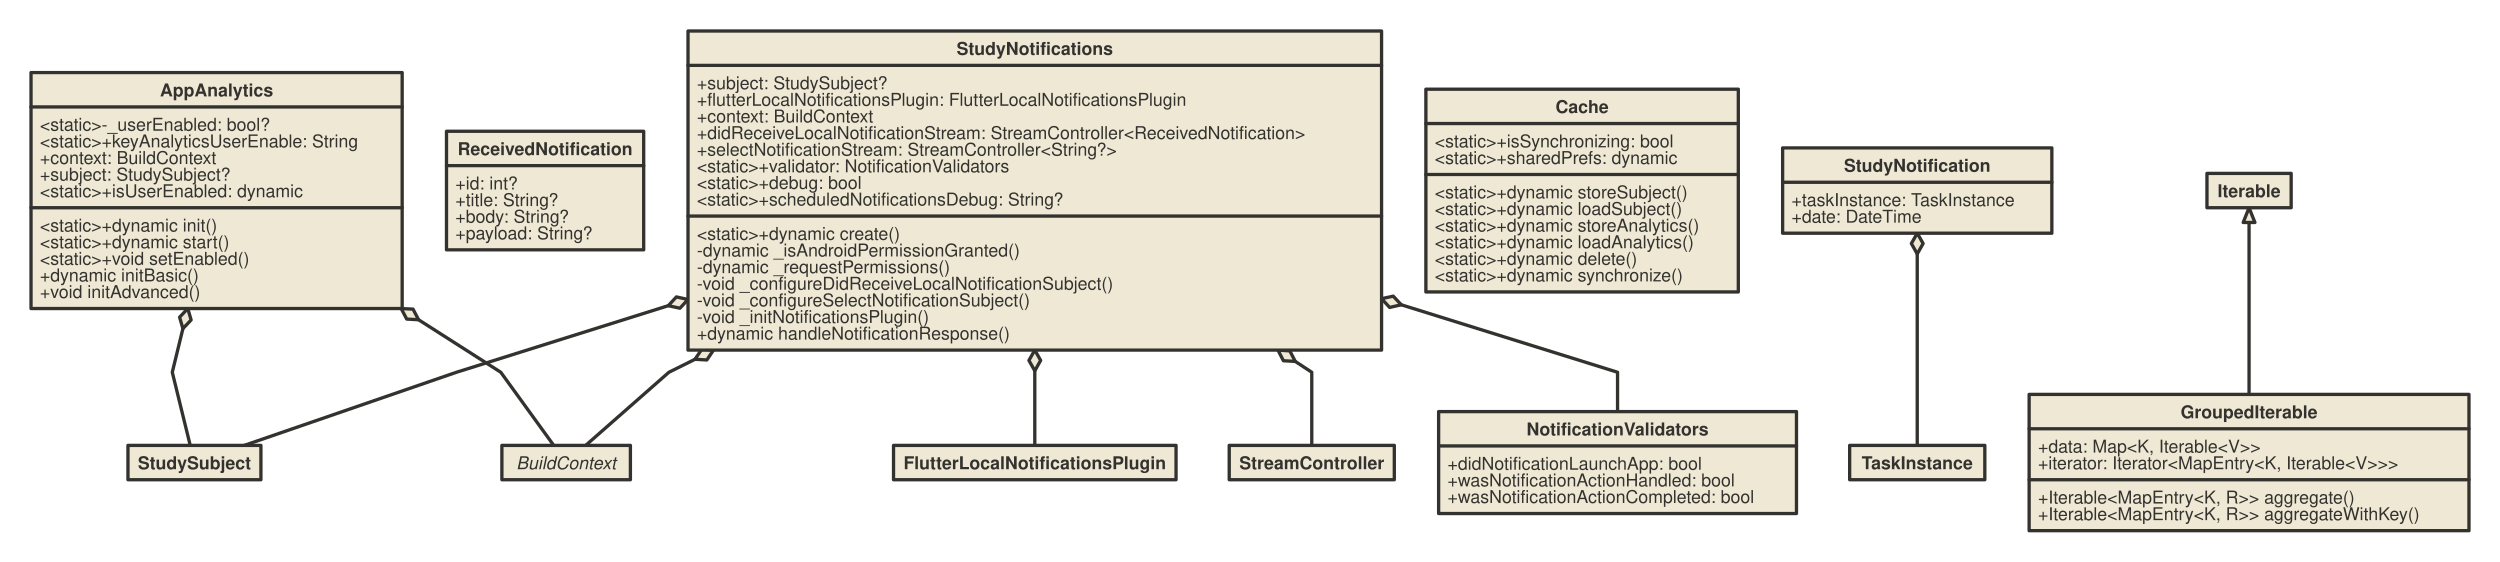
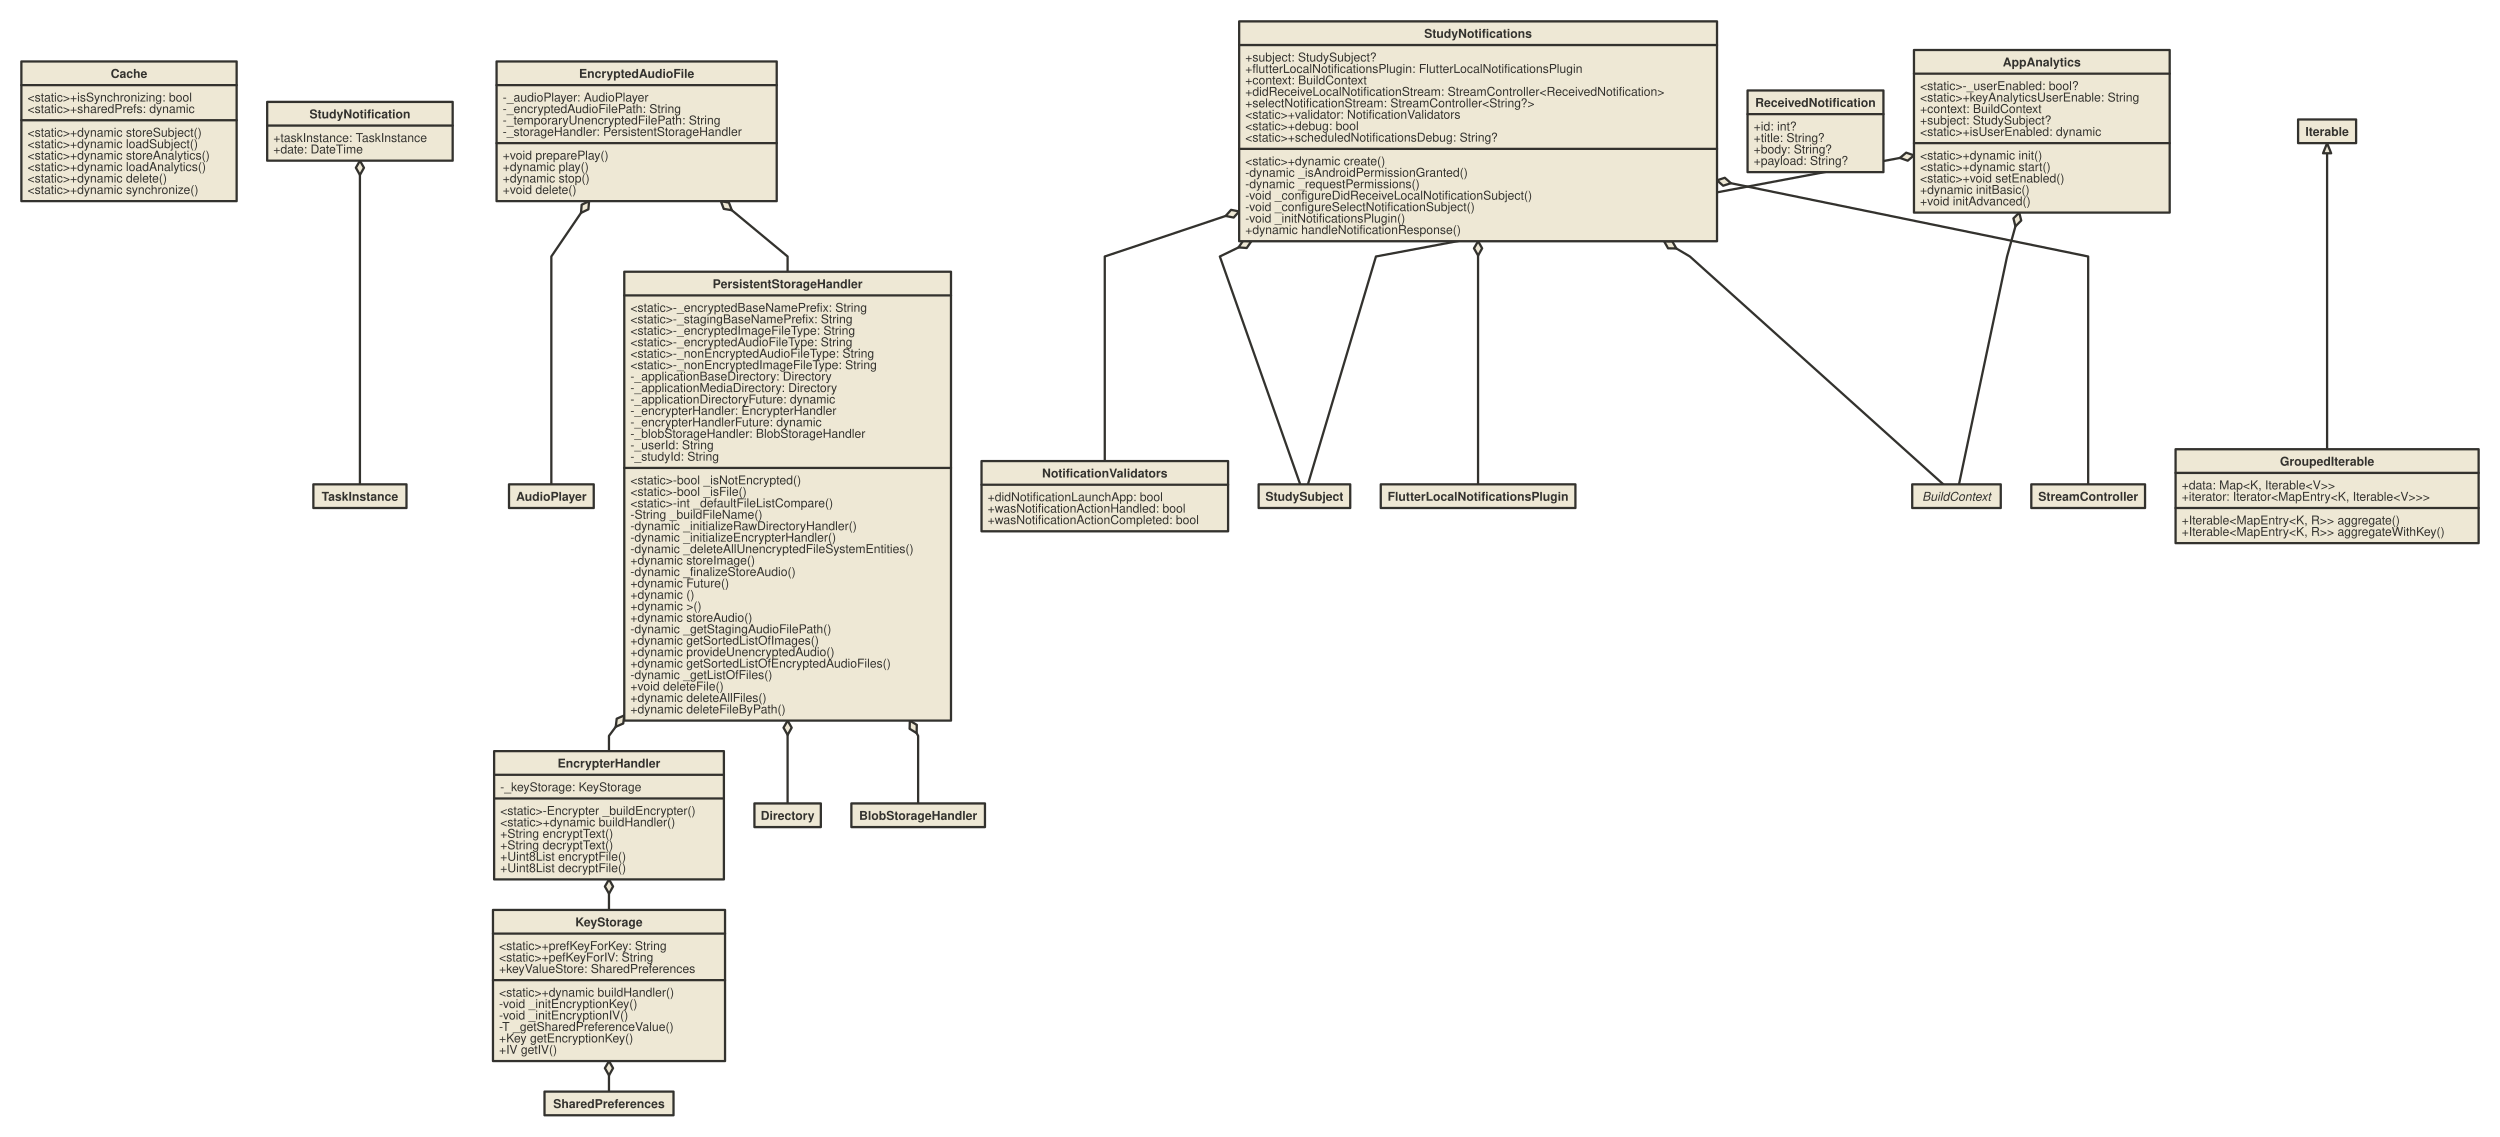
- <svg xmlns="http://www.w3.org/2000/svg" version="1.1" baseProfile="full" width="2256.5" height="507.0" viewbox="0 0 2256.5 507">
+ <svg xmlns="http://www.w3.org/2000/svg" version="1.1" baseProfile="full" width="3275.0" height="1489.0" viewbox="0 0 3275 1489">
  <g stroke-width="1.0" text-align="left" font="12pt Helvetica, Arial, sans-serif" font-size="12pt" font-family="Helvetica" font-weight="bold" font-style="normal">
    <g font-family="Helvetica" font-size="12pt" font-weight="bold" font-style="normal" stroke-width="3.0" stroke-linejoin="round" stroke-linecap="round" stroke="#33322E">
      <g stroke="transparent" fill="transparent">
-         <rect x="0.0" y="0.0" height="507.0" width="2256.5" stroke="none" />
+         <rect x="0.0" y="0.0" height="1489.0" width="3275.0" stroke="none" />
      </g>
      <g transform="translate(8, 8)" fill="#33322E">
        <g transform="translate(20, 20)" fill="#eee8d5" font-family="Helvetica" font-size="12pt" font-weight="normal" font-style="normal">
-           <path d="M575.2 247.9 L384 308 L192.479 374 L192.5 374.0 " fill="none" />
-           <g fill="#eee8d5">
-             <path d="M585.7 250.2 L575.2 247.9 L582.5 240.0 L593.0 242.3 Z" />
-           </g>
-           <path d="M906.0 306.7 L906 308 L906 374 L906.0 374.0 " fill="none" />
-           <g fill="#eee8d5">
-             <path d="M911.3 297.3 L906.0 306.7 L900.7 297.3 L906.0 288.0 Z" />
-           </g>
-           <path d="M599.3 296.3 L575.75 308 L500.64 374 L500.6 374.0 " fill="none" />
-           <g fill="#eee8d5">
-             <path d="M610.0 296.9 L599.3 296.3 L605.3 287.4 L616.0 288.0 Z" />
-           </g>
-           <path d="M1141.1 298.2 L1156 308 L1156 374 L1156.0 374.0 " fill="none" />
-           <g fill="#eee8d5">
-             <path d="M1136.2 288.7 L1141.1 298.2 L1130.4 297.6 L1125.5 288.0 Z" />
-           </g>
-           <path d="M1236.8 247.1 L1432 308 L1432 343.5 L1432.0 343.5 " fill="none" />
-           <g fill="#eee8d5">
-             <path d="M1229.5 239.3 L1236.8 247.1 L1226.3 249.5 L1219.0 241.6 Z" />
-           </g>
-           <path d="M349.8 260.6 L424 308 L471.779 374 L471.8 374.0 " fill="none" />
-           <g fill="#eee8d5">
-             <path d="M344.8 251.0 L349.8 260.6 L339.1 260.0 L334.1 250.5 Z" />
-           </g>
-           <path d="M137.1 268.6 L127.5 308 L143.696 374 L143.7 374.0 " fill="none" />
-           <g fill="#eee8d5">
-             <path d="M144.5 260.8 L137.1 268.6 L134.1 258.3 L141.5 250.5 Z" />
-           </g>
-           <path d="M1702.5 201.2 L1702.5 308 L1702.5 374 L1702.5 374.0 " fill="none" />
-           <g fill="#eee8d5">
-             <path d="M1707.8 191.8 L1702.5 201.2 L1697.2 191.8 L1702.5 182.5 Z" />
-           </g>
-           <path d="M2002.0 172.8 L2002 308 L2002 328 L2002.0 328.0 " fill="none" />
-           <path d="M2007.3 172.8 L2002.0 172.8 L1996.7 172.8 L2002.0 159.5 Z" />
+           <path d="M443.5 201.2 L443.5 308 L443.5 606.5 L443.5 606.5 " fill="none" />
+           <g fill="#eee8d5">
+             <path d="M448.8 191.8 L443.5 201.2 L438.2 191.8 L443.5 182.5 Z" />
+           </g>
+           <path d="M769.8 1380.7 L769.75 1382 L769.75 1402 L769.8 1402.0 " fill="none" />
+           <g fill="#eee8d5">
+             <path d="M775.1 1371.3 L769.8 1380.7 L764.4 1371.3 L769.8 1362.0 Z" />
+           </g>
+           <path d="M733.1 250.9 L694.25 308 L694.25 606.5 L694.3 606.5 " fill="none" />
+           <g fill="#eee8d5">
+             <path d="M742.8 246.2 L733.1 250.9 L734.0 240.2 L743.7 235.5 Z" />
+           </g>
+           <path d="M930.7 247.4 L1003.75 308 L1003.75 328 L1003.8 328.0 " fill="none" />
+           <g fill="#eee8d5">
+             <path d="M926.9 237.4 L930.7 247.4 L920.1 245.6 L916.3 235.5 Z" />
+           </g>
+           <path d="M769.8 1142.7 L769.75 1144 L769.75 1164 L769.8 1164.0 " fill="none" />
+           <g fill="#eee8d5">
+             <path d="M775.1 1133.3 L769.8 1142.7 L764.4 1133.3 L769.8 1124.0 Z" />
+           </g>
+           <path d="M1003.8 934.7 L1003.75 936 L1003.75 1024.5 L1003.8 1024.5 " fill="none" />
+           <g fill="#eee8d5">
+             <path d="M1009.1 925.3 L1003.8 934.7 L998.4 925.3 L1003.8 916.0 Z" />
+           </g>
+           <path d="M778.6 924.1 L769.75 936 L769.75 956 L769.8 956.0 " fill="none" />
+           <g fill="#eee8d5">
+             <path d="M788.4 919.8 L778.6 924.1 L779.9 913.5 L789.8 909.2 Z" />
+           </g>
+           <path d="M1172.8 932.4 L1174.75 936 L1174.75 1024.5 L1174.8 1024.5 " fill="none" />
+           <g fill="#eee8d5">
+             <path d="M1173.0 921.6 L1172.8 932.4 L1163.6 926.7 L1163.9 916.0 Z" />
+           </g>
+           <path d="M1594.5 296.1 L1570 308 L1675.283 606.5 L1675.3 606.5 " fill="none" />
+           <g fill="#eee8d5">
+             <path d="M1605.2 296.9 L1594.5 296.1 L1600.5 287.3 L1611.3 288.0 Z" />
+           </g>
+           <path d="M1908.3 306.7 L1908.25 308 L1908.25 606.5 L1908.3 606.5 " fill="none" />
+           <g fill="#eee8d5">
+             <path d="M1913.6 297.3 L1908.3 306.7 L1902.9 297.3 L1908.3 288.0 Z" />
+           </g>
+           <path d="M2168.0 297.5 L2185.75 308 L2517.76 606.5 L2517.8 606.5 " fill="none" />
+           <g fill="#eee8d5">
+             <path d="M2162.7 288.2 L2168.0 297.5 L2157.2 297.3 L2151.9 288.0 Z" />
+           </g>
+           <path d="M2239.5 212.0 L2707.5 308 L2707.5 606.5 L2707.5 606.5 " fill="none" />
+           <g fill="#eee8d5">
+             <path d="M2231.5 204.9 L2239.5 212.0 L2229.3 215.3 L2221.3 208.2 Z" />
+           </g>
+           <path d="M1577.6 254.9 L1419.25 308 L1419.25 576 L1419.3 576.0 " fill="none" />
+           <g fill="#eee8d5">
+             <path d="M1588.1 257.0 L1577.6 254.9 L1584.7 246.9 L1595.3 249.0 Z" />
+           </g>
+           <path d="M2612.2 268.5 L2601.25 308 L2538.27 606.5 L2538.3 606.5 " fill="none" />
+           <g fill="#eee8d5">
+             <path d="M2619.8 260.9 L2612.2 268.5 L2609.6 258.1 L2617.2 250.5 Z" />
+           </g>
+           <path d="M2460.9 178.9 L1774.5 308 L1685.378 606.5 L1685.4 606.5 " fill="none" />
+           <g fill="#eee8d5">
+             <path d="M2471.1 182.5 L2460.9 178.9 L2469.1 172.0 L2479.3 175.5 Z" />
+           </g>
+           <path d="M3020.5 172.8 L3020.5 308 L3020.5 560.5 L3020.5 560.5 " fill="none" />
+           <path d="M3025.8 172.8 L3020.5 172.8 L3015.2 172.8 L3020.5 159.5 Z" />
+           <g data-name="Cache">
+             <g fill="#eee8d5" stroke="#33322E" data-name="Cache">
+               <rect x="0.0" y="52.5" height="183.0" width="282.0" data-name="Cache" />
+               <path d="M0.0 83.5 L282.0 83.5" fill="none" data-name="Cache" />
+               <path d="M0.0 129.5 L282.0 129.5" fill="none" data-name="Cache" />
+             </g>
+             <g transform="translate(0, 52.5)" font-family="Helvetica" font-size="12pt" font-weight="bold" font-style="normal" data-name="Cache">
+               <g transform="translate(8, 8)" fill="#33322E" text-align="center" data-name="Cache">
+                 <text x="133.0" y="13.5" stroke="none" text-anchor="middle" data-name="Cache">Cache</text>
+               </g>
+             </g>
+             <g transform="translate(0, 83.5)" font-family="Helvetica" font-size="12pt" font-weight="normal" font-style="normal" data-name="Cache">
+               <g transform="translate(8, 8)" fill="#33322E" text-align="left" data-name="Cache">
+                 <text x="0.0" y="13.5" stroke="none" data-name="Cache">&lt;static&gt;+isSynchronizing: bool</text>
+                 <text x="0.0" y="28.5" stroke="none" data-name="Cache">&lt;static&gt;+sharedPrefs: dynamic</text>
+               </g>
+             </g>
+             <g transform="translate(0, 129.5)" font-family="Helvetica" font-size="12pt" font-weight="normal" font-style="normal" data-name="Cache">
+               <g transform="translate(8, 8)" fill="#33322E" text-align="left" data-name="Cache">
+                 <text x="0.0" y="13.5" stroke="none" data-name="Cache">&lt;static&gt;+dynamic storeSubject()</text>
+                 <text x="0.0" y="28.5" stroke="none" data-name="Cache">&lt;static&gt;+dynamic loadSubject()</text>
+                 <text x="0.0" y="43.5" stroke="none" data-name="Cache">&lt;static&gt;+dynamic storeAnalytics()</text>
+                 <text x="0.0" y="58.5" stroke="none" data-name="Cache">&lt;static&gt;+dynamic loadAnalytics()</text>
+                 <text x="0.0" y="73.5" stroke="none" data-name="Cache">&lt;static&gt;+dynamic delete()</text>
+                 <text x="0.0" y="88.5" stroke="none" data-name="Cache">&lt;static&gt;+dynamic synchronize()</text>
+               </g>
+             </g>
+           </g>
+           <g data-name="StudyNotification">
+             <g fill="#eee8d5" stroke="#33322E" data-name="StudyNotification">
+               <rect x="322.0" y="105.5" height="77.0" width="243.0" data-name="StudyNotification" />
+               <path d="M322.0 136.5 L565.0 136.5" fill="none" data-name="StudyNotification" />
+             </g>
+             <g transform="translate(322, 105.5)" font-family="Helvetica" font-size="12pt" font-weight="bold" font-style="normal" data-name="StudyNotification">
+               <g transform="translate(8, 8)" fill="#33322E" text-align="center" data-name="StudyNotification">
+                 <text x="113.5" y="13.5" stroke="none" text-anchor="middle" data-name="StudyNotification">StudyNotification</text>
+               </g>
+             </g>
+             <g transform="translate(322, 136.5)" font-family="Helvetica" font-size="12pt" font-weight="normal" font-style="normal" data-name="StudyNotification">
+               <g transform="translate(8, 8)" fill="#33322E" text-align="left" data-name="StudyNotification">
+                 <text x="0.0" y="13.5" stroke="none" data-name="StudyNotification">+taskInstance: TaskInstance</text>
+                 <text x="0.0" y="28.5" stroke="none" data-name="StudyNotification">+date: DateTime</text>
+               </g>
+             </g>
+           </g>
+           <g data-name="TaskInstance">
+             <g fill="#eee8d5" stroke="#33322E" data-name="TaskInstance">
+               <rect x="382.5" y="606.5" height="31.0" width="122.0" data-name="TaskInstance" />
+             </g>
+             <g transform="translate(382.5, 606.5)" font-family="Helvetica" font-size="12pt" font-weight="bold" font-style="normal" data-name="TaskInstance">
+               <g transform="translate(8, 8)" fill="#33322E" text-align="center" data-name="TaskInstance">
+                 <text x="53.0" y="13.5" stroke="none" text-anchor="middle" data-name="TaskInstance">TaskInstance</text>
+               </g>
+             </g>
+           </g>
+           <g data-name="KeyStorage">
+             <g fill="#eee8d5" stroke="#33322E" data-name="KeyStorage">
+               <rect x="617.8" y="1164.0" height="198.0" width="304.0" data-name="KeyStorage" />
+               <path d="M617.8 1195.0 L921.8 1195.0" fill="none" data-name="KeyStorage" />
+               <path d="M617.8 1256.0 L921.8 1256.0" fill="none" data-name="KeyStorage" />
+             </g>
+             <g transform="translate(617.75, 1164)" font-family="Helvetica" font-size="12pt" font-weight="bold" font-style="normal" data-name="KeyStorage">
+               <g transform="translate(8, 8)" fill="#33322E" text-align="center" data-name="KeyStorage">
+                 <text x="144.0" y="13.5" stroke="none" text-anchor="middle" data-name="KeyStorage">KeyStorage</text>
+               </g>
+             </g>
+             <g transform="translate(617.75, 1195)" font-family="Helvetica" font-size="12pt" font-weight="normal" font-style="normal" data-name="KeyStorage">
+               <g transform="translate(8, 8)" fill="#33322E" text-align="left" data-name="KeyStorage">
+                 <text x="0.0" y="13.5" stroke="none" data-name="KeyStorage">&lt;static&gt;+prefKeyForKey: String</text>
+                 <text x="0.0" y="28.5" stroke="none" data-name="KeyStorage">&lt;static&gt;+pefKeyForIV: String</text>
+                 <text x="0.0" y="43.5" stroke="none" data-name="KeyStorage">+keyValueStore: SharedPreferences</text>
+               </g>
+             </g>
+             <g transform="translate(617.75, 1256)" font-family="Helvetica" font-size="12pt" font-weight="normal" font-style="normal" data-name="KeyStorage">
+               <g transform="translate(8, 8)" fill="#33322E" text-align="left" data-name="KeyStorage">
+                 <text x="0.0" y="13.5" stroke="none" data-name="KeyStorage">&lt;static&gt;+dynamic buildHandler()</text>
+                 <text x="0.0" y="28.5" stroke="none" data-name="KeyStorage">-void _initEncryptionKey()</text>
+                 <text x="0.0" y="43.5" stroke="none" data-name="KeyStorage">-void _initEncryptionIV()</text>
+                 <text x="0.0" y="58.5" stroke="none" data-name="KeyStorage">-T _getSharedPreferenceValue()</text>
+                 <text x="0.0" y="73.5" stroke="none" data-name="KeyStorage">+Key getEncryptionKey()</text>
+                 <text x="0.0" y="88.5" stroke="none" data-name="KeyStorage">+IV getIV()</text>
+               </g>
+             </g>
+           </g>
+           <g data-name="SharedPreferences">
+             <g fill="#eee8d5" stroke="#33322E" data-name="SharedPreferences">
+               <rect x="685.3" y="1402.0" height="31.0" width="169.0" data-name="SharedPreferences" />
+             </g>
+             <g transform="translate(685.25, 1402)" font-family="Helvetica" font-size="12pt" font-weight="bold" font-style="normal" data-name="SharedPreferences">
+               <g transform="translate(8, 8)" fill="#33322E" text-align="center" data-name="SharedPreferences">
+                 <text x="76.5" y="13.5" stroke="none" text-anchor="middle" data-name="SharedPreferences">SharedPreferences</text>
+               </g>
+             </g>
+           </g>
+           <g data-name="EncryptedAudioFile">
+             <g fill="#eee8d5" stroke="#33322E" data-name="EncryptedAudioFile">
+               <rect x="622.5" y="52.5" height="183.0" width="367.0" data-name="EncryptedAudioFile" />
+               <path d="M622.5 83.5 L989.5 83.5" fill="none" data-name="EncryptedAudioFile" />
+               <path d="M622.5 159.5 L989.5 159.5" fill="none" data-name="EncryptedAudioFile" />
+             </g>
+             <g transform="translate(622.5, 52.5)" font-family="Helvetica" font-size="12pt" font-weight="bold" font-style="normal" data-name="EncryptedAudioFile">
+               <g transform="translate(8, 8)" fill="#33322E" text-align="center" data-name="EncryptedAudioFile">
+                 <text x="175.5" y="13.5" stroke="none" text-anchor="middle" data-name="EncryptedAudioFile">EncryptedAudioFile</text>
+               </g>
+             </g>
+             <g transform="translate(622.5, 83.5)" font-family="Helvetica" font-size="12pt" font-weight="normal" font-style="normal" data-name="EncryptedAudioFile">
+               <g transform="translate(8, 8)" fill="#33322E" text-align="left" data-name="EncryptedAudioFile">
+                 <text x="0.0" y="13.5" stroke="none" data-name="EncryptedAudioFile">-_audioPlayer: AudioPlayer</text>
+                 <text x="0.0" y="28.5" stroke="none" data-name="EncryptedAudioFile">-_encryptedAudioFilePath: String</text>
+                 <text x="0.0" y="43.5" stroke="none" data-name="EncryptedAudioFile">-_temporaryUnencryptedFilePath: String</text>
+                 <text x="0.0" y="58.5" stroke="none" data-name="EncryptedAudioFile">-_storageHandler: PersistentStorageHandler</text>
+               </g>
+             </g>
+             <g transform="translate(622.5, 159.5)" font-family="Helvetica" font-size="12pt" font-weight="normal" font-style="normal" data-name="EncryptedAudioFile">
+               <g transform="translate(8, 8)" fill="#33322E" text-align="left" data-name="EncryptedAudioFile">
+                 <text x="0.0" y="13.5" stroke="none" data-name="EncryptedAudioFile">+void preparePlay()</text>
+                 <text x="0.0" y="28.5" stroke="none" data-name="EncryptedAudioFile">+dynamic play()</text>
+                 <text x="0.0" y="43.5" stroke="none" data-name="EncryptedAudioFile">+dynamic stop()</text>
+                 <text x="0.0" y="58.5" stroke="none" data-name="EncryptedAudioFile">+void delete()</text>
+               </g>
+             </g>
+           </g>
+           <g data-name="AudioPlayer">
+             <g fill="#eee8d5" stroke="#33322E" data-name="AudioPlayer">
+               <rect x="638.8" y="606.5" height="31.0" width="111.0" data-name="AudioPlayer" />
+             </g>
+             <g transform="translate(638.75, 606.5)" font-family="Helvetica" font-size="12pt" font-weight="bold" font-style="normal" data-name="AudioPlayer">
+               <g transform="translate(8, 8)" fill="#33322E" text-align="center" data-name="AudioPlayer">
+                 <text x="47.5" y="13.5" stroke="none" text-anchor="middle" data-name="AudioPlayer">AudioPlayer</text>
+               </g>
+             </g>
+           </g>
+           <g data-name="PersistentStorageHandler">
+             <g fill="#eee8d5" stroke="#33322E" data-name="PersistentStorageHandler">
+               <rect x="789.8" y="328.0" height="588.0" width="428.0" data-name="PersistentStorageHandler" />
+               <path d="M789.8 359.0 L1217.8 359.0" fill="none" data-name="PersistentStorageHandler" />
+               <path d="M789.8 585.0 L1217.8 585.0" fill="none" data-name="PersistentStorageHandler" />
+             </g>
+             <g transform="translate(789.75, 328)" font-family="Helvetica" font-size="12pt" font-weight="bold" font-style="normal" data-name="PersistentStorageHandler">
+               <g transform="translate(8, 8)" fill="#33322E" text-align="center" data-name="PersistentStorageHandler">
+                 <text x="206.0" y="13.5" stroke="none" text-anchor="middle" data-name="PersistentStorageHandler">PersistentStorageHandler</text>
+               </g>
+             </g>
+             <g transform="translate(789.75, 359)" font-family="Helvetica" font-size="12pt" font-weight="normal" font-style="normal" data-name="PersistentStorageHandler">
+               <g transform="translate(8, 8)" fill="#33322E" text-align="left" data-name="PersistentStorageHandler">
+                 <text x="0.0" y="13.5" stroke="none" data-name="PersistentStorageHandler">&lt;static&gt;-_encryptedBaseNamePrefix: String</text>
+                 <text x="0.0" y="28.5" stroke="none" data-name="PersistentStorageHandler">&lt;static&gt;-_stagingBaseNamePrefix: String</text>
+                 <text x="0.0" y="43.5" stroke="none" data-name="PersistentStorageHandler">&lt;static&gt;-_encryptedImageFileType: String</text>
+                 <text x="0.0" y="58.5" stroke="none" data-name="PersistentStorageHandler">&lt;static&gt;-_encryptedAudioFileType: String</text>
+                 <text x="0.0" y="73.5" stroke="none" data-name="PersistentStorageHandler">&lt;static&gt;-_nonEncryptedAudioFileType: String</text>
+                 <text x="0.0" y="88.5" stroke="none" data-name="PersistentStorageHandler">&lt;static&gt;-_nonEncryptedImageFileType: String</text>
+                 <text x="0.0" y="103.5" stroke="none" data-name="PersistentStorageHandler">-_applicationBaseDirectory: Directory</text>
+                 <text x="0.0" y="118.5" stroke="none" data-name="PersistentStorageHandler">-_applicationMediaDirectory: Directory</text>
+                 <text x="0.0" y="133.5" stroke="none" data-name="PersistentStorageHandler">-_applicationDirectoryFuture: dynamic</text>
+                 <text x="0.0" y="148.5" stroke="none" data-name="PersistentStorageHandler">-_encrypterHandler: EncrypterHandler</text>
+                 <text x="0.0" y="163.5" stroke="none" data-name="PersistentStorageHandler">-_encrypterHandlerFuture: dynamic</text>
+                 <text x="0.0" y="178.5" stroke="none" data-name="PersistentStorageHandler">-_blobStorageHandler: BlobStorageHandler</text>
+                 <text x="0.0" y="193.5" stroke="none" data-name="PersistentStorageHandler">-_userId: String</text>
+                 <text x="0.0" y="208.5" stroke="none" data-name="PersistentStorageHandler">-_studyId: String</text>
+               </g>
+             </g>
+             <g transform="translate(789.75, 585)" font-family="Helvetica" font-size="12pt" font-weight="normal" font-style="normal" data-name="PersistentStorageHandler">
+               <g transform="translate(8, 8)" fill="#33322E" text-align="left" data-name="PersistentStorageHandler">
+                 <text x="0.0" y="13.5" stroke="none" data-name="PersistentStorageHandler">&lt;static&gt;-bool _isNotEncrypted()</text>
+                 <text x="0.0" y="28.5" stroke="none" data-name="PersistentStorageHandler">&lt;static&gt;-bool _isFile()</text>
+                 <text x="0.0" y="43.5" stroke="none" data-name="PersistentStorageHandler">&lt;static&gt;-int _defaultFileListCompare()</text>
+                 <text x="0.0" y="58.5" stroke="none" data-name="PersistentStorageHandler">-String _buildFileName()</text>
+                 <text x="0.0" y="73.5" stroke="none" data-name="PersistentStorageHandler">-dynamic _initializeRawDirectoryHandler()</text>
+                 <text x="0.0" y="88.5" stroke="none" data-name="PersistentStorageHandler">-dynamic _initializeEncrypterHandler()</text>
+                 <text x="0.0" y="103.5" stroke="none" data-name="PersistentStorageHandler">-dynamic _deleteAllUnencryptedFileSystemEntities()</text>
+                 <text x="0.0" y="118.5" stroke="none" data-name="PersistentStorageHandler">+dynamic storeImage()</text>
+                 <text x="0.0" y="133.5" stroke="none" data-name="PersistentStorageHandler">-dynamic _finalizeStoreAudio()</text>
+                 <text x="0.0" y="148.5" stroke="none" data-name="PersistentStorageHandler">+dynamic Future()</text>
+                 <text x="0.0" y="163.5" stroke="none" data-name="PersistentStorageHandler">+dynamic ()</text>
+                 <text x="0.0" y="178.5" stroke="none" data-name="PersistentStorageHandler">+dynamic &gt;()</text>
+                 <text x="0.0" y="193.5" stroke="none" data-name="PersistentStorageHandler">+dynamic storeAudio()</text>
+                 <text x="0.0" y="208.5" stroke="none" data-name="PersistentStorageHandler">-dynamic _getStagingAudioFilePath()</text>
+                 <text x="0.0" y="223.5" stroke="none" data-name="PersistentStorageHandler">+dynamic getSortedListOfImages()</text>
+                 <text x="0.0" y="238.5" stroke="none" data-name="PersistentStorageHandler">+dynamic provideUnencryptedAudio()</text>
+                 <text x="0.0" y="253.5" stroke="none" data-name="PersistentStorageHandler">+dynamic getSortedListOfEncryptedAudioFiles()</text>
+                 <text x="0.0" y="268.5" stroke="none" data-name="PersistentStorageHandler">-dynamic _getListOfFiles()</text>
+                 <text x="0.0" y="283.5" stroke="none" data-name="PersistentStorageHandler">+void deleteFile()</text>
+                 <text x="0.0" y="298.5" stroke="none" data-name="PersistentStorageHandler">+dynamic deleteAllFiles()</text>
+                 <text x="0.0" y="313.5" stroke="none" data-name="PersistentStorageHandler">+dynamic deleteFileByPath()</text>
+               </g>
+             </g>
+           </g>
+           <g data-name="EncrypterHandler">
+             <g fill="#eee8d5" stroke="#33322E" data-name="EncrypterHandler">
+               <rect x="619.3" y="956.0" height="168.0" width="301.0" data-name="EncrypterHandler" />
+               <path d="M619.3 987.0 L920.3 987.0" fill="none" data-name="EncrypterHandler" />
+               <path d="M619.3 1018.0 L920.3 1018.0" fill="none" data-name="EncrypterHandler" />
+             </g>
+             <g transform="translate(619.25, 956)" font-family="Helvetica" font-size="12pt" font-weight="bold" font-style="normal" data-name="EncrypterHandler">
+               <g transform="translate(8, 8)" fill="#33322E" text-align="center" data-name="EncrypterHandler">
+                 <text x="142.5" y="13.5" stroke="none" text-anchor="middle" data-name="EncrypterHandler">EncrypterHandler</text>
+               </g>
+             </g>
+             <g transform="translate(619.25, 987)" font-family="Helvetica" font-size="12pt" font-weight="normal" font-style="normal" data-name="EncrypterHandler">
+               <g transform="translate(8, 8)" fill="#33322E" text-align="left" data-name="EncrypterHandler">
+                 <text x="0.0" y="13.5" stroke="none" data-name="EncrypterHandler">-_keyStorage: KeyStorage</text>
+               </g>
+             </g>
+             <g transform="translate(619.25, 1018)" font-family="Helvetica" font-size="12pt" font-weight="normal" font-style="normal" data-name="EncrypterHandler">
+               <g transform="translate(8, 8)" fill="#33322E" text-align="left" data-name="EncrypterHandler">
+                 <text x="0.0" y="13.5" stroke="none" data-name="EncrypterHandler">&lt;static&gt;-Encrypter _buildEncrypter()</text>
+                 <text x="0.0" y="28.5" stroke="none" data-name="EncrypterHandler">&lt;static&gt;+dynamic buildHandler()</text>
+                 <text x="0.0" y="43.5" stroke="none" data-name="EncrypterHandler">+String encryptText()</text>
+                 <text x="0.0" y="58.5" stroke="none" data-name="EncrypterHandler">+String decryptText()</text>
+                 <text x="0.0" y="73.5" stroke="none" data-name="EncrypterHandler">+Uint8List encryptFile()</text>
+                 <text x="0.0" y="88.5" stroke="none" data-name="EncrypterHandler">+Uint8List decryptFile()</text>
+               </g>
+             </g>
+           </g>
+           <g data-name="Directory">
+             <g fill="#eee8d5" stroke="#33322E" data-name="Directory">
+               <rect x="960.3" y="1024.5" height="31.0" width="87.0" data-name="Directory" />
+             </g>
+             <g transform="translate(960.25, 1024.5)" font-family="Helvetica" font-size="12pt" font-weight="bold" font-style="normal" data-name="Directory">
+               <g transform="translate(8, 8)" fill="#33322E" text-align="center" data-name="Directory">
+                 <text x="35.5" y="13.5" stroke="none" text-anchor="middle" data-name="Directory">Directory</text>
+               </g>
+             </g>
+           </g>
+           <g data-name="BlobStorageHandler">
+             <g fill="#eee8d5" stroke="#33322E" data-name="BlobStorageHandler">
+               <rect x="1087.3" y="1024.5" height="31.0" width="175.0" data-name="BlobStorageHandler" />
+             </g>
+             <g transform="translate(1087.25, 1024.5)" font-family="Helvetica" font-size="12pt" font-weight="bold" font-style="normal" data-name="BlobStorageHandler">
+               <g transform="translate(8, 8)" fill="#33322E" text-align="center" data-name="BlobStorageHandler">
+                 <text x="79.5" y="13.5" stroke="none" text-anchor="middle" data-name="BlobStorageHandler">BlobStorageHandler</text>
+               </g>
+             </g>
+           </g>
          <g data-name="NotificationValidators">
            <g fill="#eee8d5" stroke="#33322E" data-name="NotificationValidators">
-               <rect x="1270.5" y="343.5" height="92.0" width="323.0" data-name="NotificationValidators" />
-               <path d="M1270.5 374.5 L1593.5 374.5" fill="none" data-name="NotificationValidators" />
-             </g>
-             <g transform="translate(1270.5, 343.5)" font-family="Helvetica" font-size="12pt" font-weight="bold" font-style="normal" data-name="NotificationValidators">
+               <rect x="1257.8" y="576.0" height="92.0" width="323.0" data-name="NotificationValidators" />
+               <path d="M1257.8 607.0 L1580.8 607.0" fill="none" data-name="NotificationValidators" />
+             </g>
+             <g transform="translate(1257.75, 576)" font-family="Helvetica" font-size="12pt" font-weight="bold" font-style="normal" data-name="NotificationValidators">
              <g transform="translate(8, 8)" fill="#33322E" text-align="center" data-name="NotificationValidators">
                <text x="153.5" y="13.5" stroke="none" text-anchor="middle" data-name="NotificationValidators">NotificationValidators</text>
              </g>
            </g>
-             <g transform="translate(1270.5, 374.5)" font-family="Helvetica" font-size="12pt" font-weight="normal" font-style="normal" data-name="NotificationValidators">
+             <g transform="translate(1257.75, 607)" font-family="Helvetica" font-size="12pt" font-weight="normal" font-style="normal" data-name="NotificationValidators">
              <g transform="translate(8, 8)" fill="#33322E" text-align="left" data-name="NotificationValidators">
                <text x="0.0" y="13.5" stroke="none" data-name="NotificationValidators">+didNotificationLaunchApp: bool</text>
                <text x="0.0" y="28.5" stroke="none" data-name="NotificationValidators">+wasNotificationActionHandled: bool</text>
                <text x="0.0" y="43.5" stroke="none" data-name="NotificationValidators">+wasNotificationActionCompleted: bool</text>
              </g>
            </g>
          </g>
          <g data-name="StudyNotifications">
            <g fill="#eee8d5" stroke="#33322E" data-name="StudyNotifications">
-               <rect x="593.0" y="0.0" height="288.0" width="626.0" data-name="StudyNotifications" />
-               <path d="M593.0 31.0 L1219.0 31.0" fill="none" data-name="StudyNotifications" />
-               <path d="M593.0 167.0 L1219.0 167.0" fill="none" data-name="StudyNotifications" />
-             </g>
-             <g transform="translate(593, 0)" font-family="Helvetica" font-size="12pt" font-weight="bold" font-style="normal" data-name="StudyNotifications">
+               <rect x="1595.3" y="0.0" height="288.0" width="626.0" data-name="StudyNotifications" />
+               <path d="M1595.3 31.0 L2221.3 31.0" fill="none" data-name="StudyNotifications" />
+               <path d="M1595.3 167.0 L2221.3 167.0" fill="none" data-name="StudyNotifications" />
+             </g>
+             <g transform="translate(1595.25, 0)" font-family="Helvetica" font-size="12pt" font-weight="bold" font-style="normal" data-name="StudyNotifications">
              <g transform="translate(8, 8)" fill="#33322E" text-align="center" data-name="StudyNotifications">
                <text x="305.0" y="13.5" stroke="none" text-anchor="middle" data-name="StudyNotifications">StudyNotifications</text>
              </g>
            </g>
-             <g transform="translate(593, 31)" font-family="Helvetica" font-size="12pt" font-weight="normal" font-style="normal" data-name="StudyNotifications">
+             <g transform="translate(1595.25, 31)" font-family="Helvetica" font-size="12pt" font-weight="normal" font-style="normal" data-name="StudyNotifications">
              <g transform="translate(8, 8)" fill="#33322E" text-align="left" data-name="StudyNotifications">
                <text x="0.0" y="13.5" stroke="none" data-name="StudyNotifications">+subject: StudySubject?</text>
                <text x="0.0" y="28.5" stroke="none" data-name="StudyNotifications">+flutterLocalNotificationsPlugin: FlutterLocalNotificationsPlugin</text>
                <text x="0.0" y="43.5" stroke="none" data-name="StudyNotifications">+context: BuildContext</text>
                <text x="0.0" y="58.5" stroke="none" data-name="StudyNotifications">+didReceiveLocalNotificationStream: StreamController&lt;ReceivedNotification&gt;</text>
                <text x="0.0" y="73.5" stroke="none" data-name="StudyNotifications">+selectNotificationStream: StreamController&lt;String?&gt;</text>
                <text x="0.0" y="88.5" stroke="none" data-name="StudyNotifications">&lt;static&gt;+validator: NotificationValidators</text>
                <text x="0.0" y="103.5" stroke="none" data-name="StudyNotifications">&lt;static&gt;+debug: bool</text>
                <text x="0.0" y="118.5" stroke="none" data-name="StudyNotifications">&lt;static&gt;+scheduledNotificationsDebug: String?</text>
              </g>
            </g>
-             <g transform="translate(593, 167)" font-family="Helvetica" font-size="12pt" font-weight="normal" font-style="normal" data-name="StudyNotifications">
+             <g transform="translate(1595.25, 167)" font-family="Helvetica" font-size="12pt" font-weight="normal" font-style="normal" data-name="StudyNotifications">
              <g transform="translate(8, 8)" fill="#33322E" text-align="left" data-name="StudyNotifications">
                <text x="0.0" y="13.5" stroke="none" data-name="StudyNotifications">&lt;static&gt;+dynamic create()</text>
                <text x="0.0" y="28.5" stroke="none" data-name="StudyNotifications">-dynamic _isAndroidPermissionGranted()</text>
                <text x="0.0" y="43.5" stroke="none" data-name="StudyNotifications">-dynamic _requestPermissions()</text>
                <text x="0.0" y="58.5" stroke="none" data-name="StudyNotifications">-void _configureDidReceiveLocalNotificationSubject()</text>
                <text x="0.0" y="73.5" stroke="none" data-name="StudyNotifications">-void _configureSelectNotificationSubject()</text>
                <text x="0.0" y="88.5" stroke="none" data-name="StudyNotifications">-void _initNotificationsPlugin()</text>
                <text x="0.0" y="103.5" stroke="none" data-name="StudyNotifications">+dynamic handleNotificationResponse()</text>
              </g>
            </g>
          </g>
          <g data-name="StudySubject">
            <g fill="#eee8d5" stroke="#33322E" data-name="StudySubject">
-               <rect x="87.5" y="374.0" height="31.0" width="120.0" data-name="StudySubject" />
-             </g>
-             <g transform="translate(87.5, 374)" font-family="Helvetica" font-size="12pt" font-weight="bold" font-style="normal" data-name="StudySubject">
+               <rect x="1620.8" y="606.5" height="31.0" width="120.0" data-name="StudySubject" />
+             </g>
+             <g transform="translate(1620.75, 606.5)" font-family="Helvetica" font-size="12pt" font-weight="bold" font-style="normal" data-name="StudySubject">
              <g transform="translate(8, 8)" fill="#33322E" text-align="center" data-name="StudySubject">
                <text x="52.0" y="13.5" stroke="none" text-anchor="middle" data-name="StudySubject">StudySubject</text>
              </g>
            </g>
          </g>
          <g data-name="FlutterLocalNotificationsPlugin">
            <g fill="#eee8d5" stroke="#33322E" data-name="FlutterLocalNotificationsPlugin">
-               <rect x="778.5" y="374.0" height="31.0" width="255.0" data-name="FlutterLocalNotificationsPlugin" />
-             </g>
-             <g transform="translate(778.5, 374)" font-family="Helvetica" font-size="12pt" font-weight="bold" font-style="normal" data-name="FlutterLocalNotificationsPlugin">
+               <rect x="1780.8" y="606.5" height="31.0" width="255.0" data-name="FlutterLocalNotificationsPlugin" />
+             </g>
+             <g transform="translate(1780.75, 606.5)" font-family="Helvetica" font-size="12pt" font-weight="bold" font-style="normal" data-name="FlutterLocalNotificationsPlugin">
              <g transform="translate(8, 8)" fill="#33322E" text-align="center" data-name="FlutterLocalNotificationsPlugin">
                <text x="119.5" y="13.5" stroke="none" text-anchor="middle" data-name="FlutterLocalNotificationsPlugin">FlutterLocalNotificationsPlugin</text>
              </g>
            </g>
          </g>
          <g data-name="BuildContext">
            <g fill="#eee8d5" stroke="#33322E" data-name="BuildContext">
-               <rect x="425.0" y="374.0" height="31.0" width="116.0" data-name="BuildContext" />
-             </g>
-             <g transform="translate(425, 374)" font-family="Helvetica" font-size="12pt" font-weight="normal" font-style="italic" data-name="BuildContext">
+               <rect x="2477.0" y="606.5" height="31.0" width="116.0" data-name="BuildContext" />
+             </g>
+             <g transform="translate(2477, 606.5)" font-family="Helvetica" font-size="12pt" font-weight="normal" font-style="italic" data-name="BuildContext">
              <g transform="translate(8, 8)" fill="#33322E" text-align="center" data-name="BuildContext">
                <text x="50.0" y="13.5" stroke="none" text-anchor="middle" data-name="BuildContext">BuildContext</text>
              </g>
            </g>
          </g>
          <g data-name="StreamController">
            <g fill="#eee8d5" stroke="#33322E" data-name="StreamController">
-               <rect x="1081.5" y="374.0" height="31.0" width="149.0" data-name="StreamController" />
-             </g>
-             <g transform="translate(1081.5, 374)" font-family="Helvetica" font-size="12pt" font-weight="bold" font-style="normal" data-name="StreamController">
+               <rect x="2633.0" y="606.5" height="31.0" width="149.0" data-name="StreamController" />
+             </g>
+             <g transform="translate(2633, 606.5)" font-family="Helvetica" font-size="12pt" font-weight="bold" font-style="normal" data-name="StreamController">
              <g transform="translate(8, 8)" fill="#33322E" text-align="center" data-name="StreamController">
                <text x="66.5" y="13.5" stroke="none" text-anchor="middle" data-name="StreamController">StreamController</text>
              </g>
            </g>
          </g>
          <g data-name="ReceivedNotification">
            <g fill="#eee8d5" stroke="#33322E" data-name="ReceivedNotification">
-               <rect x="375.0" y="90.5" height="107.0" width="178.0" data-name="ReceivedNotification" />
-               <path d="M375.0 121.5 L553.0 121.5" fill="none" data-name="ReceivedNotification" />
-             </g>
-             <g transform="translate(375, 90.5)" font-family="Helvetica" font-size="12pt" font-weight="bold" font-style="normal" data-name="ReceivedNotification">
+               <rect x="2261.3" y="90.5" height="107.0" width="178.0" data-name="ReceivedNotification" />
+               <path d="M2261.3 121.5 L2439.3 121.5" fill="none" data-name="ReceivedNotification" />
+             </g>
+             <g transform="translate(2261.25, 90.5)" font-family="Helvetica" font-size="12pt" font-weight="bold" font-style="normal" data-name="ReceivedNotification">
              <g transform="translate(8, 8)" fill="#33322E" text-align="center" data-name="ReceivedNotification">
                <text x="81.0" y="13.5" stroke="none" text-anchor="middle" data-name="ReceivedNotification">ReceivedNotification</text>
              </g>
            </g>
-             <g transform="translate(375, 121.5)" font-family="Helvetica" font-size="12pt" font-weight="normal" font-style="normal" data-name="ReceivedNotification">
+             <g transform="translate(2261.25, 121.5)" font-family="Helvetica" font-size="12pt" font-weight="normal" font-style="normal" data-name="ReceivedNotification">
              <g transform="translate(8, 8)" fill="#33322E" text-align="left" data-name="ReceivedNotification">
                <text x="0.0" y="13.5" stroke="none" data-name="ReceivedNotification">+id: int?</text>
                <text x="0.0" y="28.5" stroke="none" data-name="ReceivedNotification">+title: String?</text>
                <text x="0.0" y="43.5" stroke="none" data-name="ReceivedNotification">+body: String?</text>
                <text x="0.0" y="58.5" stroke="none" data-name="ReceivedNotification">+payload: String?</text>
              </g>
            </g>
          </g>
          <g data-name="AppAnalytics">
            <g fill="#eee8d5" stroke="#33322E" data-name="AppAnalytics">
-               <rect x="0.0" y="37.5" height="213.0" width="335.0" data-name="AppAnalytics" />
-               <path d="M0.0 68.5 L335.0 68.5" fill="none" data-name="AppAnalytics" />
-               <path d="M0.0 159.5 L335.0 159.5" fill="none" data-name="AppAnalytics" />
-             </g>
-             <g transform="translate(0, 37.5)" font-family="Helvetica" font-size="12pt" font-weight="bold" font-style="normal" data-name="AppAnalytics">
+               <rect x="2479.3" y="37.5" height="213.0" width="335.0" data-name="AppAnalytics" />
+               <path d="M2479.3 68.5 L2814.3 68.5" fill="none" data-name="AppAnalytics" />
+               <path d="M2479.3 159.5 L2814.3 159.5" fill="none" data-name="AppAnalytics" />
+             </g>
+             <g transform="translate(2479.25, 37.5)" font-family="Helvetica" font-size="12pt" font-weight="bold" font-style="normal" data-name="AppAnalytics">
              <g transform="translate(8, 8)" fill="#33322E" text-align="center" data-name="AppAnalytics">
                <text x="159.5" y="13.5" stroke="none" text-anchor="middle" data-name="AppAnalytics">AppAnalytics</text>
              </g>
            </g>
-             <g transform="translate(0, 68.5)" font-family="Helvetica" font-size="12pt" font-weight="normal" font-style="normal" data-name="AppAnalytics">
+             <g transform="translate(2479.25, 68.5)" font-family="Helvetica" font-size="12pt" font-weight="normal" font-style="normal" data-name="AppAnalytics">
              <g transform="translate(8, 8)" fill="#33322E" text-align="left" data-name="AppAnalytics">
                <text x="0.0" y="13.5" stroke="none" data-name="AppAnalytics">&lt;static&gt;-_userEnabled: bool?</text>
                <text x="0.0" y="28.5" stroke="none" data-name="AppAnalytics">&lt;static&gt;+keyAnalyticsUserEnable: String</text>
                <text x="0.0" y="43.5" stroke="none" data-name="AppAnalytics">+context: BuildContext</text>
                <text x="0.0" y="58.5" stroke="none" data-name="AppAnalytics">+subject: StudySubject?</text>
                <text x="0.0" y="73.5" stroke="none" data-name="AppAnalytics">&lt;static&gt;+isUserEnabled: dynamic</text>
              </g>
            </g>
-             <g transform="translate(0, 159.5)" font-family="Helvetica" font-size="12pt" font-weight="normal" font-style="normal" data-name="AppAnalytics">
+             <g transform="translate(2479.25, 159.5)" font-family="Helvetica" font-size="12pt" font-weight="normal" font-style="normal" data-name="AppAnalytics">
              <g transform="translate(8, 8)" fill="#33322E" text-align="left" data-name="AppAnalytics">
                <text x="0.0" y="13.5" stroke="none" data-name="AppAnalytics">&lt;static&gt;+dynamic init()</text>
                <text x="0.0" y="28.5" stroke="none" data-name="AppAnalytics">&lt;static&gt;+dynamic start()</text>
                <text x="0.0" y="43.5" stroke="none" data-name="AppAnalytics">&lt;static&gt;+void setEnabled()</text>
                <text x="0.0" y="58.5" stroke="none" data-name="AppAnalytics">+dynamic initBasic()</text>
                <text x="0.0" y="73.5" stroke="none" data-name="AppAnalytics">+void initAdvanced()</text>
              </g>
            </g>
          </g>
-           <g data-name="Cache">
-             <g fill="#eee8d5" stroke="#33322E" data-name="Cache">
-               <rect x="1259.0" y="52.5" height="183.0" width="282.0" data-name="Cache" />
-               <path d="M1259.0 83.5 L1541.0 83.5" fill="none" data-name="Cache" />
-               <path d="M1259.0 129.5 L1541.0 129.5" fill="none" data-name="Cache" />
-             </g>
-             <g transform="translate(1259, 52.5)" font-family="Helvetica" font-size="12pt" font-weight="bold" font-style="normal" data-name="Cache">
-               <g transform="translate(8, 8)" fill="#33322E" text-align="center" data-name="Cache">
-                 <text x="133.0" y="13.5" stroke="none" text-anchor="middle" data-name="Cache">Cache</text>
-               </g>
-             </g>
-             <g transform="translate(1259, 83.5)" font-family="Helvetica" font-size="12pt" font-weight="normal" font-style="normal" data-name="Cache">
-               <g transform="translate(8, 8)" fill="#33322E" text-align="left" data-name="Cache">
-                 <text x="0.0" y="13.5" stroke="none" data-name="Cache">&lt;static&gt;+isSynchronizing: bool</text>
-                 <text x="0.0" y="28.5" stroke="none" data-name="Cache">&lt;static&gt;+sharedPrefs: dynamic</text>
-               </g>
-             </g>
-             <g transform="translate(1259, 129.5)" font-family="Helvetica" font-size="12pt" font-weight="normal" font-style="normal" data-name="Cache">
-               <g transform="translate(8, 8)" fill="#33322E" text-align="left" data-name="Cache">
-                 <text x="0.0" y="13.5" stroke="none" data-name="Cache">&lt;static&gt;+dynamic storeSubject()</text>
-                 <text x="0.0" y="28.5" stroke="none" data-name="Cache">&lt;static&gt;+dynamic loadSubject()</text>
-                 <text x="0.0" y="43.5" stroke="none" data-name="Cache">&lt;static&gt;+dynamic storeAnalytics()</text>
-                 <text x="0.0" y="58.5" stroke="none" data-name="Cache">&lt;static&gt;+dynamic loadAnalytics()</text>
-                 <text x="0.0" y="73.5" stroke="none" data-name="Cache">&lt;static&gt;+dynamic delete()</text>
-                 <text x="0.0" y="88.5" stroke="none" data-name="Cache">&lt;static&gt;+dynamic synchronize()</text>
-               </g>
-             </g>
-           </g>
-           <g data-name="StudyNotification">
-             <g fill="#eee8d5" stroke="#33322E" data-name="StudyNotification">
-               <rect x="1581.0" y="105.5" height="77.0" width="243.0" data-name="StudyNotification" />
-               <path d="M1581.0 136.5 L1824.0 136.5" fill="none" data-name="StudyNotification" />
-             </g>
-             <g transform="translate(1581, 105.5)" font-family="Helvetica" font-size="12pt" font-weight="bold" font-style="normal" data-name="StudyNotification">
-               <g transform="translate(8, 8)" fill="#33322E" text-align="center" data-name="StudyNotification">
-                 <text x="113.5" y="13.5" stroke="none" text-anchor="middle" data-name="StudyNotification">StudyNotification</text>
-               </g>
-             </g>
-             <g transform="translate(1581, 136.5)" font-family="Helvetica" font-size="12pt" font-weight="normal" font-style="normal" data-name="StudyNotification">
-               <g transform="translate(8, 8)" fill="#33322E" text-align="left" data-name="StudyNotification">
-                 <text x="0.0" y="13.5" stroke="none" data-name="StudyNotification">+taskInstance: TaskInstance</text>
-                 <text x="0.0" y="28.5" stroke="none" data-name="StudyNotification">+date: DateTime</text>
-               </g>
-             </g>
-           </g>
-           <g data-name="TaskInstance">
-             <g fill="#eee8d5" stroke="#33322E" data-name="TaskInstance">
-               <rect x="1641.5" y="374.0" height="31.0" width="122.0" data-name="TaskInstance" />
-             </g>
-             <g transform="translate(1641.5, 374)" font-family="Helvetica" font-size="12pt" font-weight="bold" font-style="normal" data-name="TaskInstance">
-               <g transform="translate(8, 8)" fill="#33322E" text-align="center" data-name="TaskInstance">
-                 <text x="53.0" y="13.5" stroke="none" text-anchor="middle" data-name="TaskInstance">TaskInstance</text>
-               </g>
-             </g>
-           </g>
          <g data-name="GroupedIterable">
            <g fill="#eee8d5" stroke="#33322E" data-name="GroupedIterable">
-               <rect x="1803.5" y="328.0" height="123.0" width="397.0" data-name="GroupedIterable" />
-               <path d="M1803.5 359.0 L2200.5 359.0" fill="none" data-name="GroupedIterable" />
-               <path d="M1803.5 405.0 L2200.5 405.0" fill="none" data-name="GroupedIterable" />
-             </g>
-             <g transform="translate(1803.5, 328)" font-family="Helvetica" font-size="12pt" font-weight="bold" font-style="normal" data-name="GroupedIterable">
+               <rect x="2822.0" y="560.5" height="123.0" width="397.0" data-name="GroupedIterable" />
+               <path d="M2822.0 591.5 L3219.0 591.5" fill="none" data-name="GroupedIterable" />
+               <path d="M2822.0 637.5 L3219.0 637.5" fill="none" data-name="GroupedIterable" />
+             </g>
+             <g transform="translate(2822, 560.5)" font-family="Helvetica" font-size="12pt" font-weight="bold" font-style="normal" data-name="GroupedIterable">
              <g transform="translate(8, 8)" fill="#33322E" text-align="center" data-name="GroupedIterable">
                <text x="190.5" y="13.5" stroke="none" text-anchor="middle" data-name="GroupedIterable">GroupedIterable</text>
              </g>
            </g>
-             <g transform="translate(1803.5, 359)" font-family="Helvetica" font-size="12pt" font-weight="normal" font-style="normal" data-name="GroupedIterable">
+             <g transform="translate(2822, 591.5)" font-family="Helvetica" font-size="12pt" font-weight="normal" font-style="normal" data-name="GroupedIterable">
              <g transform="translate(8, 8)" fill="#33322E" text-align="left" data-name="GroupedIterable">
                <text x="0.0" y="13.5" stroke="none" data-name="GroupedIterable">+data: Map&lt;K, Iterable&lt;V&gt;&gt;</text>
                <text x="0.0" y="28.5" stroke="none" data-name="GroupedIterable">+iterator: Iterator&lt;MapEntry&lt;K, Iterable&lt;V&gt;&gt;&gt;</text>
              </g>
            </g>
-             <g transform="translate(1803.5, 405)" font-family="Helvetica" font-size="12pt" font-weight="normal" font-style="normal" data-name="GroupedIterable">
+             <g transform="translate(2822, 637.5)" font-family="Helvetica" font-size="12pt" font-weight="normal" font-style="normal" data-name="GroupedIterable">
              <g transform="translate(8, 8)" fill="#33322E" text-align="left" data-name="GroupedIterable">
                <text x="0.0" y="13.5" stroke="none" data-name="GroupedIterable">+Iterable&lt;MapEntry&lt;K, R&gt;&gt; aggregate()</text>
                <text x="0.0" y="28.5" stroke="none" data-name="GroupedIterable">+Iterable&lt;MapEntry&lt;K, R&gt;&gt; aggregateWithKey()</text>
              </g>
            </g>
          </g>
          <g data-name="Iterable">
            <g fill="#eee8d5" stroke="#33322E" data-name="Iterable">
-               <rect x="1964.0" y="128.5" height="31.0" width="76.0" data-name="Iterable" />
-             </g>
-             <g transform="translate(1964, 128.5)" font-family="Helvetica" font-size="12pt" font-weight="bold" font-style="normal" data-name="Iterable">
+               <rect x="2982.5" y="128.5" height="31.0" width="76.0" data-name="Iterable" />
+             </g>
+             <g transform="translate(2982.5, 128.5)" font-family="Helvetica" font-size="12pt" font-weight="bold" font-style="normal" data-name="Iterable">
              <g transform="translate(8, 8)" fill="#33322E" text-align="center" data-name="Iterable">
                <text x="30.0" y="13.5" stroke="none" text-anchor="middle" data-name="Iterable">Iterable</text>
              </g>
            </g>
          </g>
        </g>
      </g>
    </g>
  </g>
</svg>
